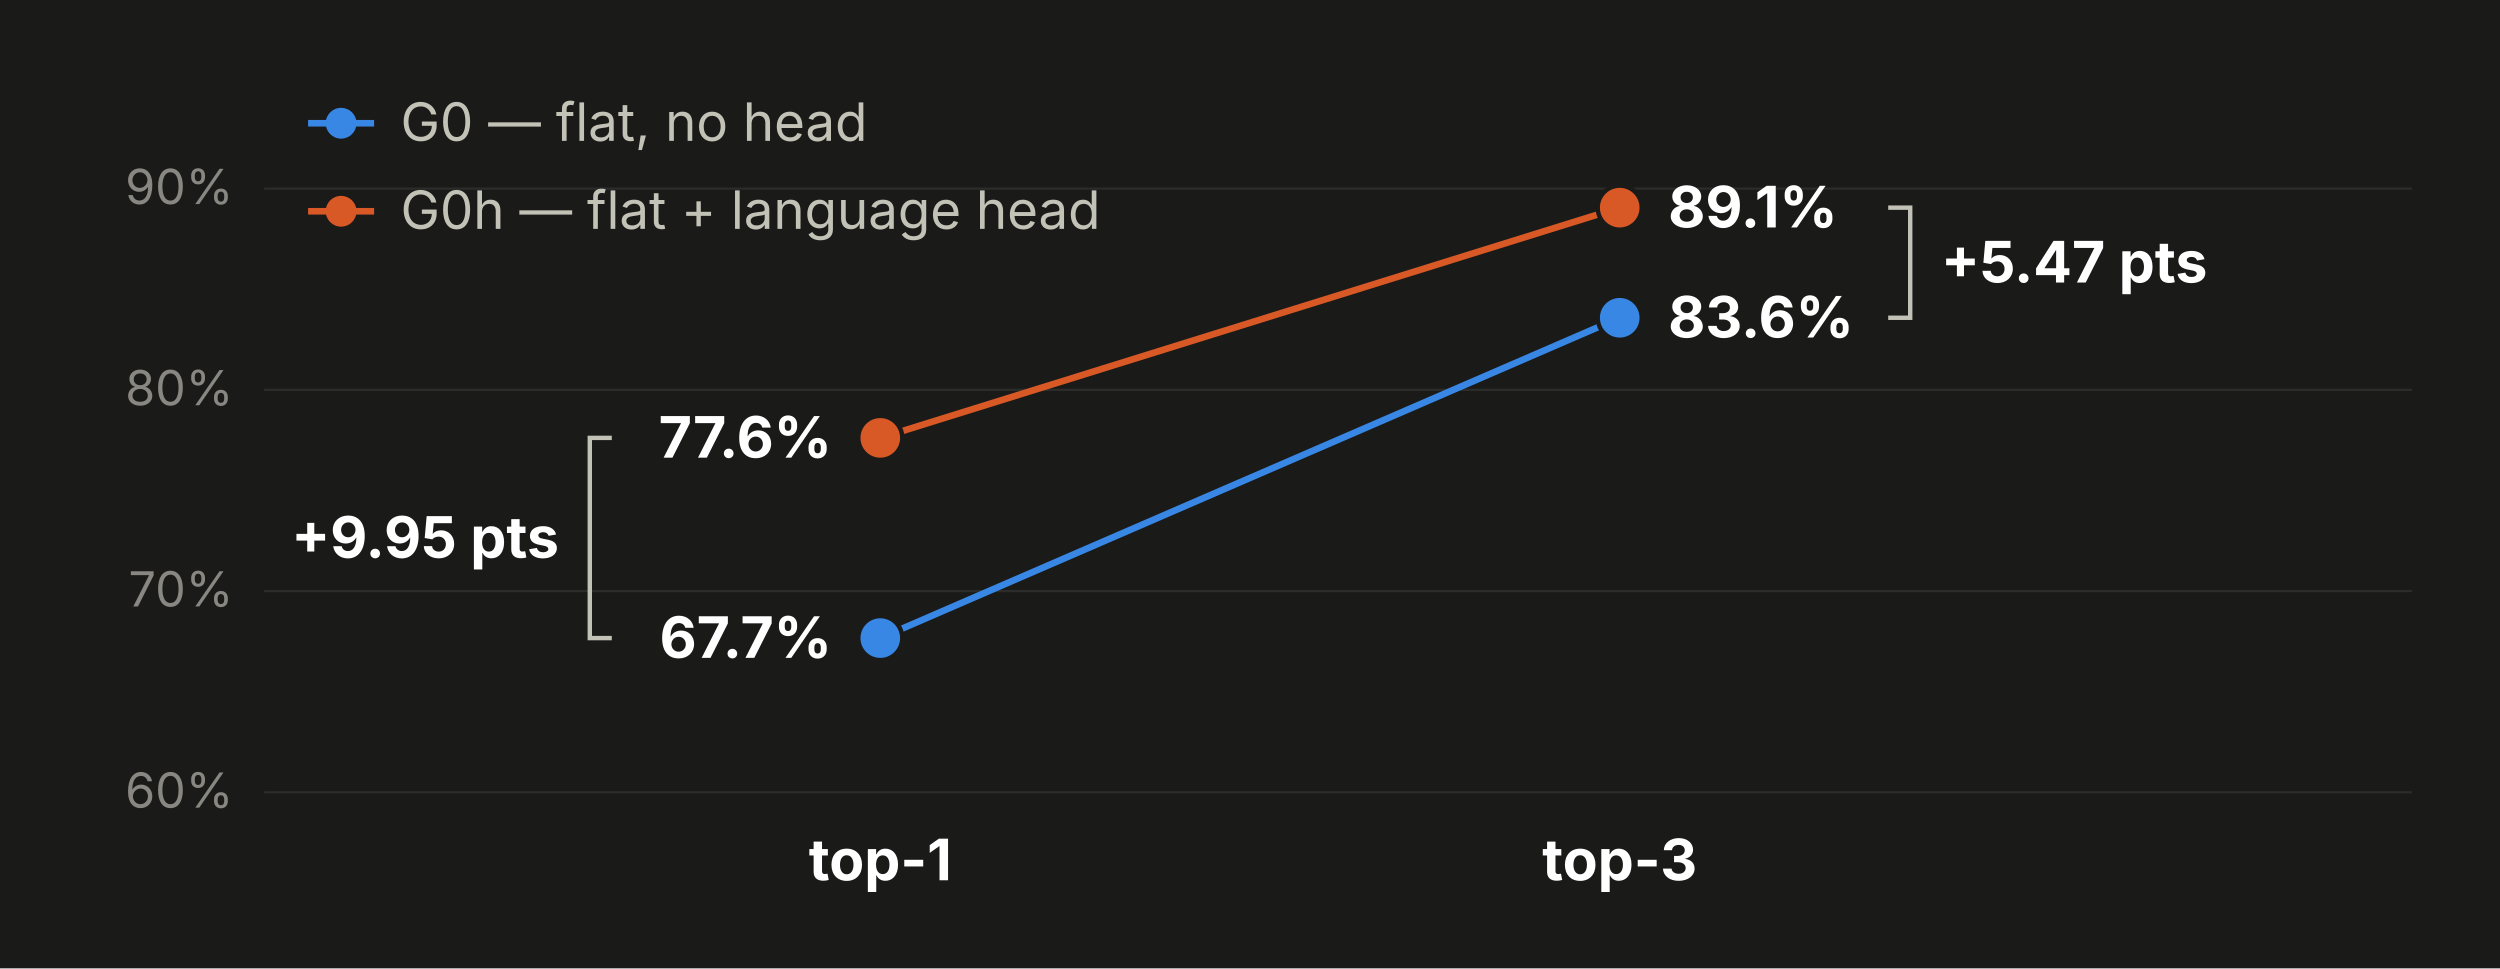
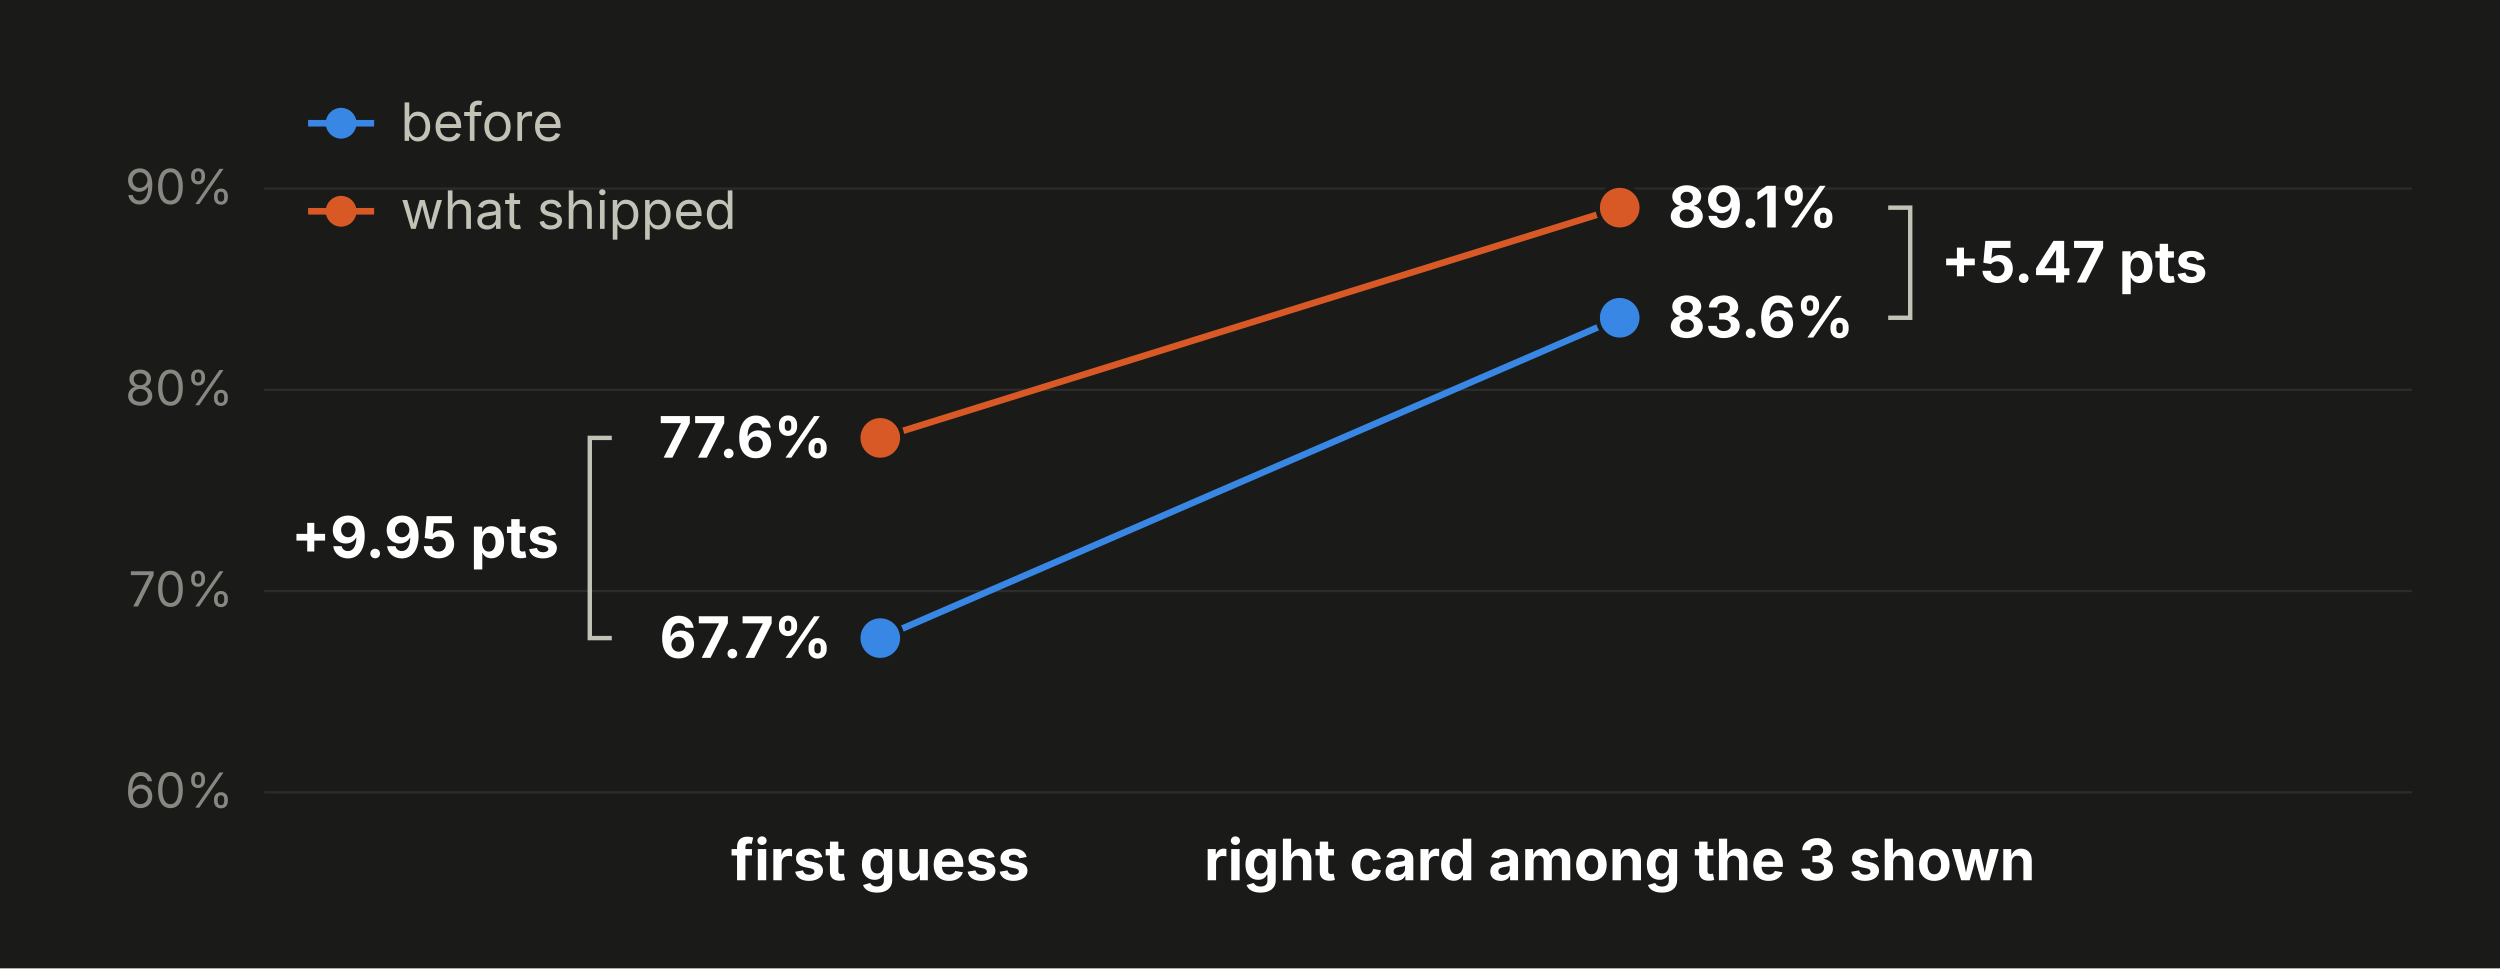
<svg xmlns="http://www.w3.org/2000/svg" viewBox="0 0 1136 440" width="1136" height="440" role="img" aria-labelledby="t d" font-family="system-ui, -apple-system, &quot;Segoe UI&quot;, sans-serif">
  <rect x="0" y="0" width="1136" height="440" fill="#1a1a19" />
  <line x1="120" y1="360" x2="1096" y2="360" stroke="#2c2c2a" stroke-width="1" />
  <text x="106" y="367" text-anchor="end" fill="#898781" font-size="22">60%</text>
  <line x1="120" y1="268.571" x2="1096" y2="268.571" stroke="#2c2c2a" stroke-width="1" />
  <text x="106" y="275.571" text-anchor="end" fill="#898781" font-size="22">70%</text>
  <line x1="120" y1="177.143" x2="1096" y2="177.143" stroke="#2c2c2a" stroke-width="1" />
  <text x="106" y="184.143" text-anchor="end" fill="#898781" font-size="22">80%</text>
  <line x1="120" y1="85.714" x2="1096" y2="85.714" stroke="#2c2c2a" stroke-width="1" />
  <text x="106" y="92.714" text-anchor="end" fill="#898781" font-size="22">90%</text>
  <line x1="400" y1="289.95" x2="736" y2="144.392" stroke="#3987e5" stroke-width="3" />
  <circle cx="400" cy="289.95" r="10" fill="#3987e5" stroke="#1a1a19" stroke-width="2" />
  <circle cx="736" cy="144.392" r="10" fill="#3987e5" stroke="#1a1a19" stroke-width="2" />
  <line x1="400" y1="198.977" x2="736" y2="94.357" stroke="#d95926" stroke-width="3" />
  <circle cx="400" cy="198.977" r="10" fill="#d95926" stroke="#1a1a19" stroke-width="2" />
  <circle cx="736" cy="94.357" r="10" fill="#d95926" stroke="#1a1a19" stroke-width="2" />
  <text x="378" y="298.95" text-anchor="end" fill="#ffffff" font-size="26" font-weight="700">67.7%</text>
  <text x="378" y="207.977" text-anchor="end" fill="#ffffff" font-size="26" font-weight="700">77.6%</text>
  <text x="758" y="153.392" text-anchor="start" fill="#ffffff" font-size="26" font-weight="700">83.6%</text>
  <text x="758" y="103.357" text-anchor="start" fill="#ffffff" font-size="26" font-weight="700">89.1%</text>
-   <text x="400" y="400" text-anchor="middle" fill="#ffffff" font-size="26" font-weight="700">top-1</text>
-   <text x="736" y="400" text-anchor="middle" fill="#ffffff" font-size="26" font-weight="700">top-3</text>
+   <text x="400" y="400" text-anchor="middle" fill="#ffffff" font-size="26" font-weight="700">first guess</text>
+   <text x="736" y="400" text-anchor="middle" fill="#ffffff" font-size="26" font-weight="700">right card among the 3 shown</text>
  <path d="M 278 198.977 L 268 198.977 L 268 289.95 L 278 289.95" fill="none" stroke="#c3c2b7" stroke-width="2" />
  <text x="254" y="253.463" text-anchor="end" fill="#ffffff" font-size="26" font-weight="700">+9.95 pts</text>
  <path d="M 858 94.357 L 868 94.357 L 868 144.392 L 858 144.392" fill="none" stroke="#c3c2b7" stroke-width="2" />
  <text x="882" y="128.375" text-anchor="start" fill="#ffffff" font-size="26" font-weight="700">+5.47 pts</text>
  <line x1="140" y1="56" x2="170" y2="56" stroke="#3987e5" stroke-width="3" />
  <circle cx="155" cy="56" r="7" fill="#3987e5" />
-   <text x="182" y="64" fill="#c3c2b7" font-size="24">G0 — flat, no head</text>
+   <text x="182" y="64" fill="#c3c2b7" font-size="24">before</text>
  <line x1="140" y1="96" x2="170" y2="96" stroke="#d95926" stroke-width="3" />
  <circle cx="155" cy="96" r="7" fill="#d95926" />
-   <text x="182" y="104" fill="#c3c2b7" font-size="24">G0h — flat + language head</text>
+   <text x="182" y="104" fill="#c3c2b7" font-size="24">what shipped</text>
</svg>
